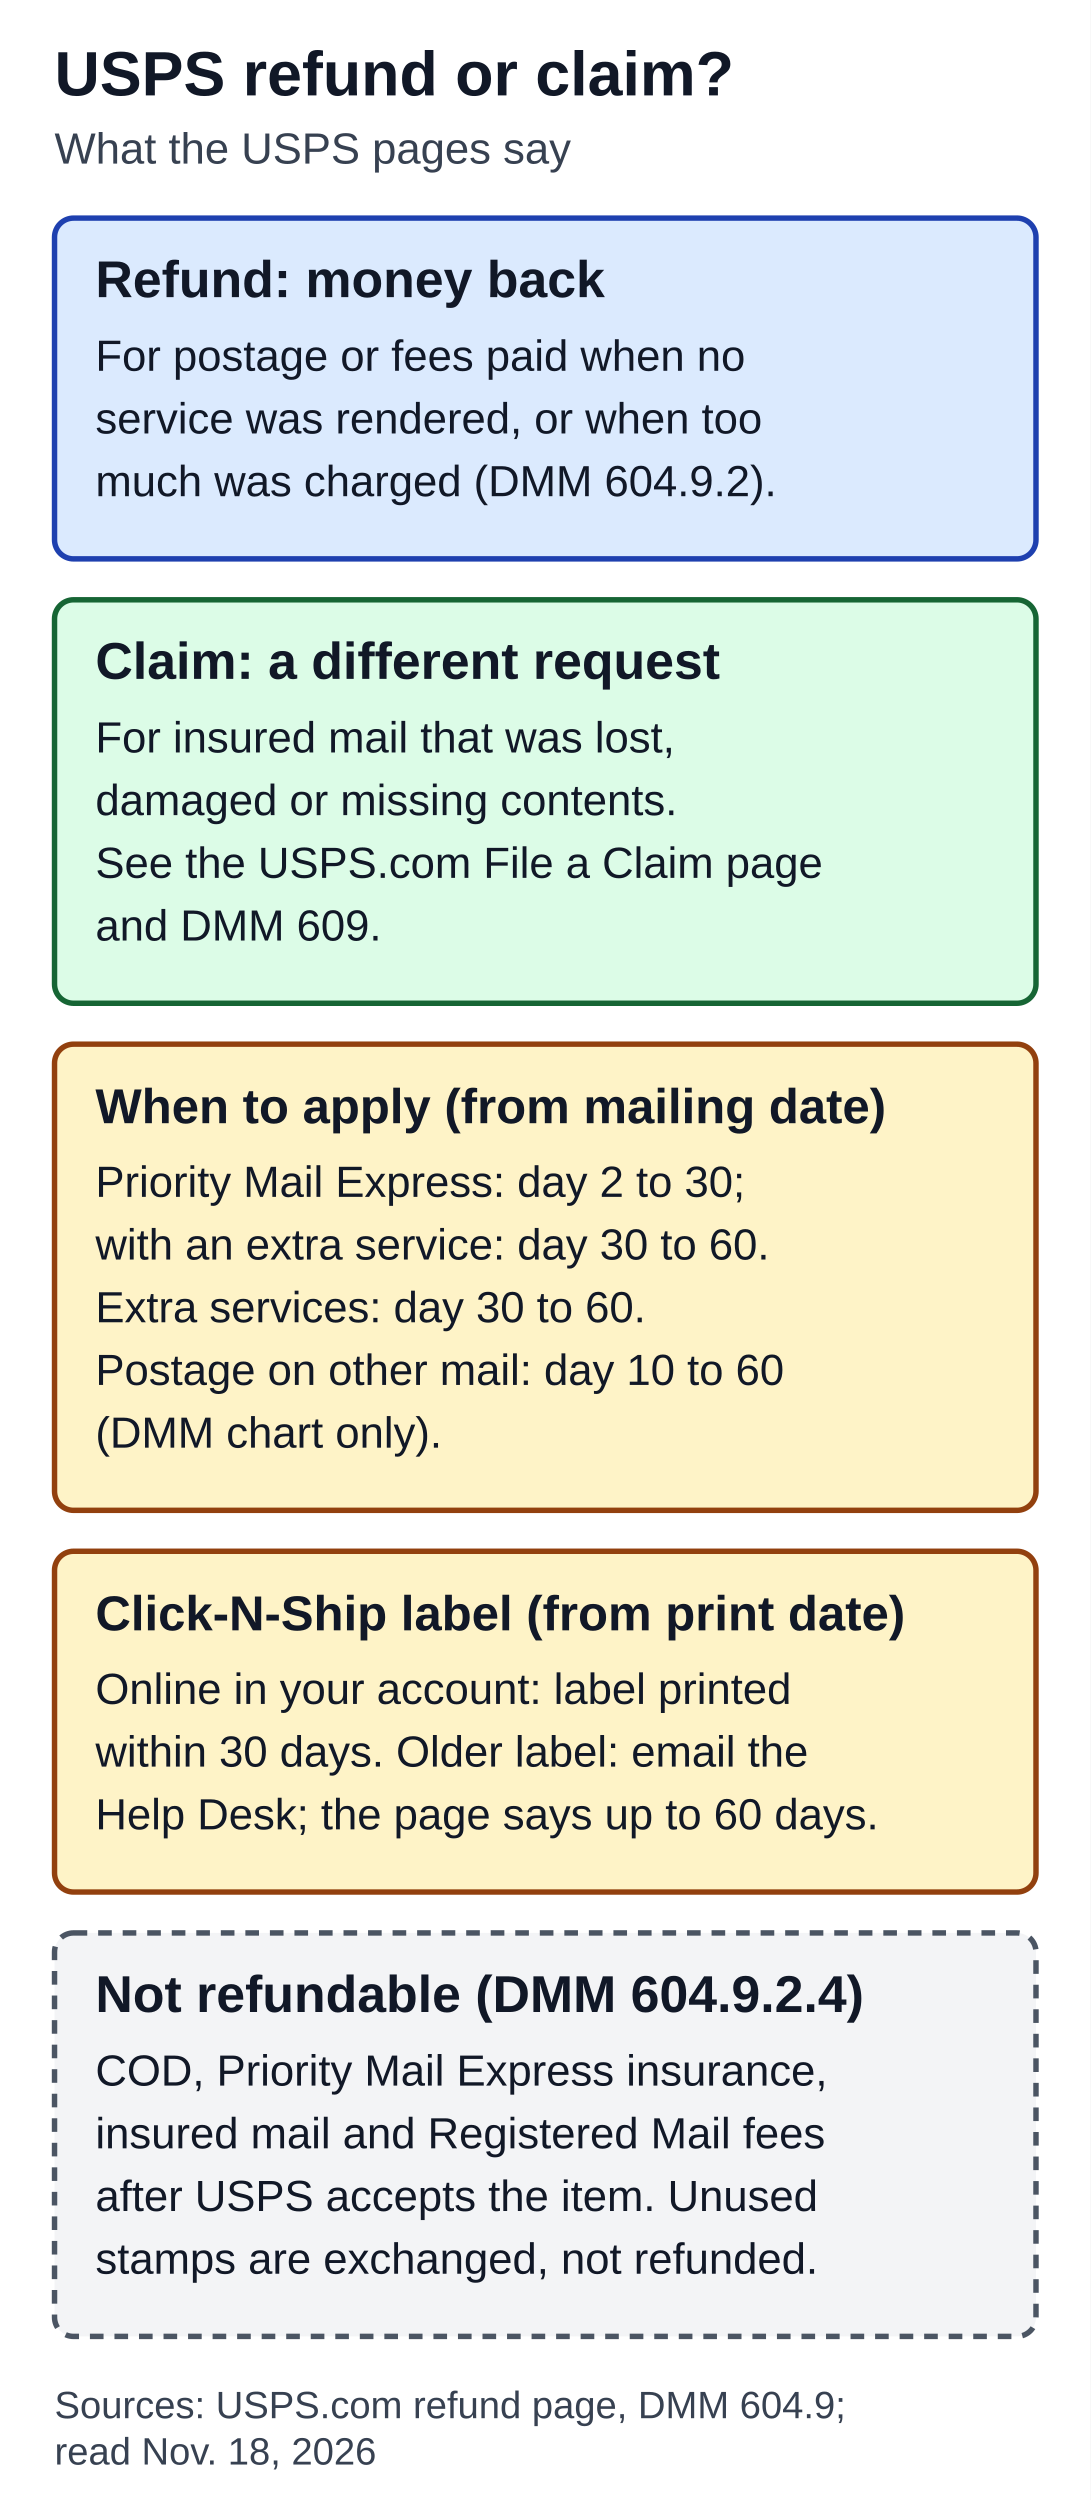
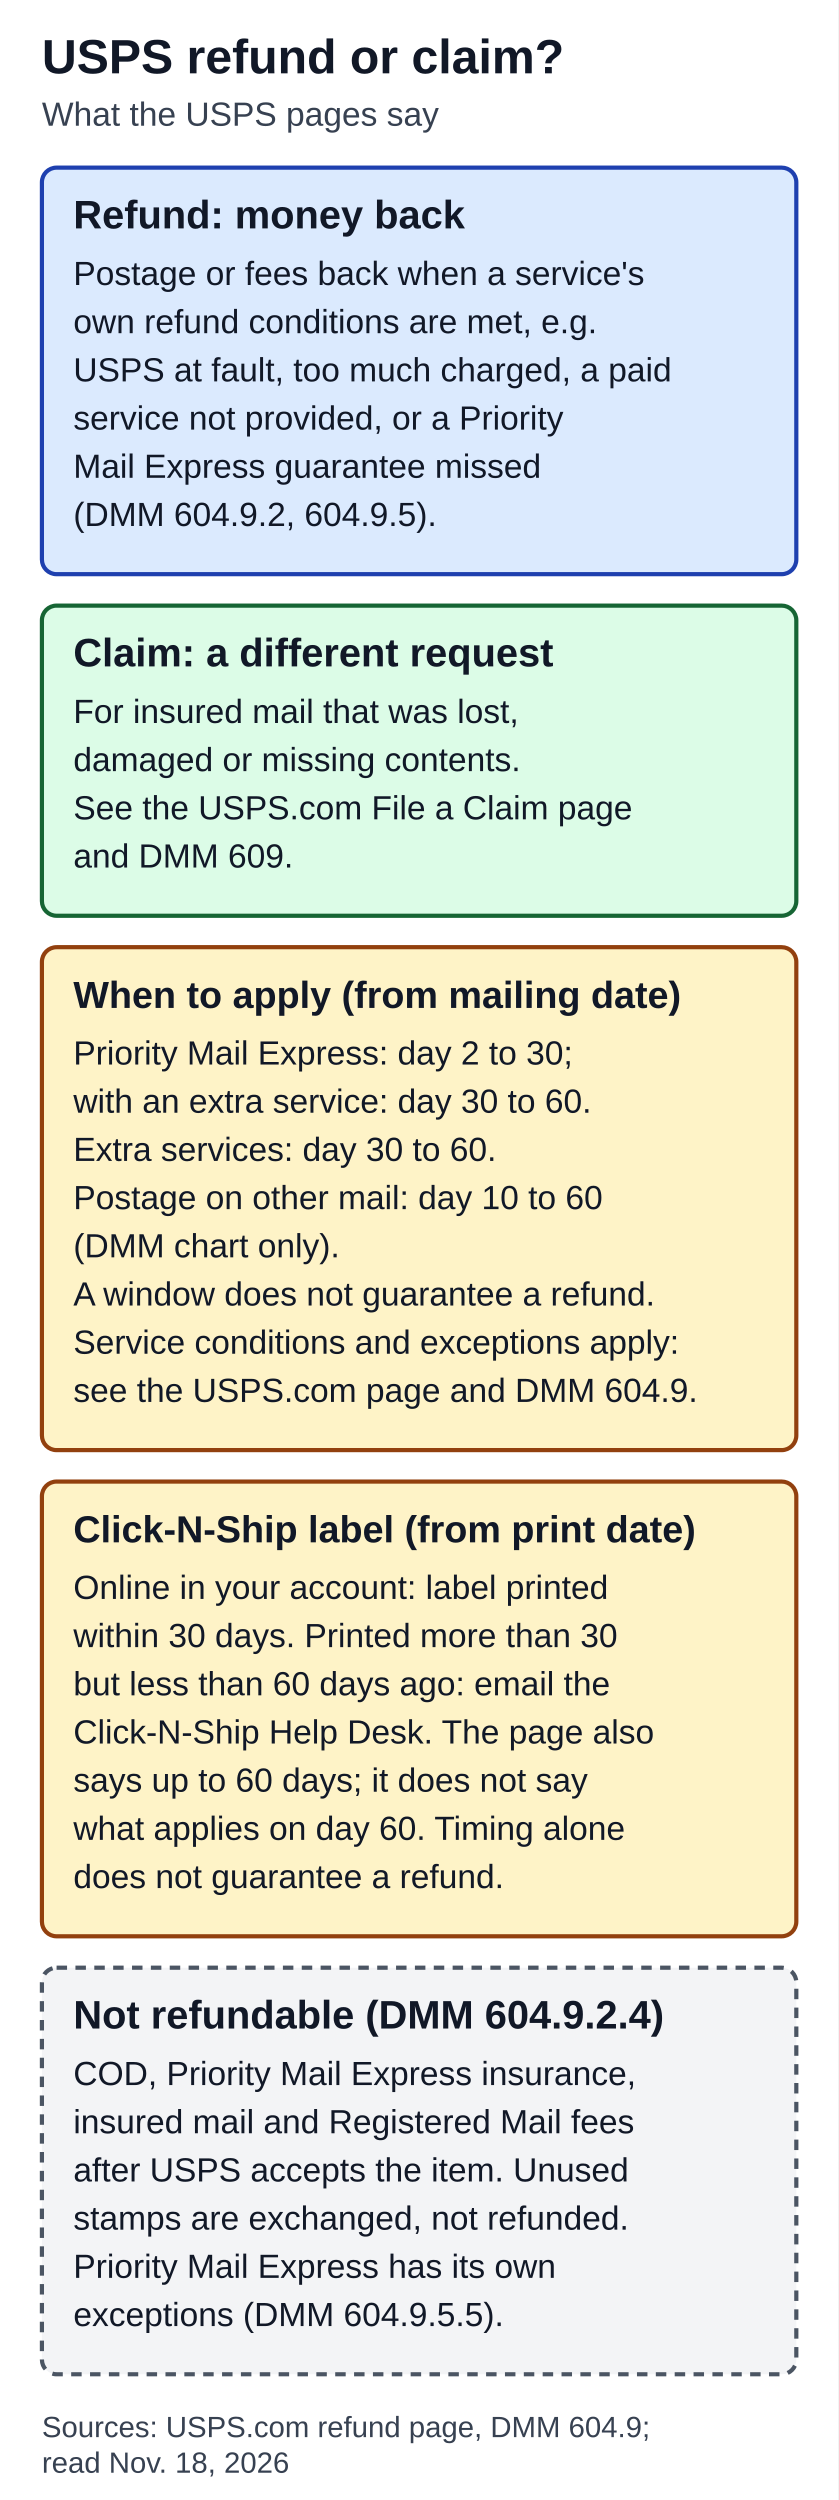
- <svg xmlns="http://www.w3.org/2000/svg" width="800" height="1834" viewBox="0 0 800 1834" font-family="Liberation Sans, Arial, Helvetica, sans-serif">
-   <rect width="800" height="1834" fill="#ffffff" />
+ <svg xmlns="http://www.w3.org/2000/svg" width="800" height="2386" viewBox="0 0 800 2386" font-family="Liberation Sans, Arial, Helvetica, sans-serif">
+   <rect width="800" height="2386" fill="#ffffff" />
  <text x="40" y="70" font-size="46" font-weight="bold" fill="#111827" text-anchor="start">USPS refund or claim?</text>
  <text x="40" y="120" font-size="32" fill="#374151" text-anchor="start">What the USPS pages say</text>
-   <rect x="40" y="160" width="720" height="250" rx="14" fill="#dbeafe" stroke="#1e40af" stroke-width="4" />
+   <rect x="40" y="160" width="720" height="388" rx="14" fill="#dbeafe" stroke="#1e40af" stroke-width="4" />
  <text x="70" y="218" font-size="38" font-weight="bold" fill="#111827" text-anchor="start">Refund: money back</text>
-   <text x="70" y="272" font-size="32" fill="#111827" text-anchor="start">For postage or fees paid when no</text>
-   <text x="70" y="318" font-size="32" fill="#111827" text-anchor="start">service was rendered, or when too</text>
-   <text x="70" y="364" font-size="32" fill="#111827" text-anchor="start">much was charged (DMM 604.9.2).</text>
-   <rect x="40" y="440" width="720" height="296" rx="14" fill="#dcfce7" stroke="#166534" stroke-width="4" />
-   <text x="70" y="498" font-size="38" font-weight="bold" fill="#111827" text-anchor="start">Claim: a different request</text>
-   <text x="70" y="552" font-size="32" fill="#111827" text-anchor="start">For insured mail that was lost,</text>
-   <text x="70" y="598" font-size="32" fill="#111827" text-anchor="start">damaged or missing contents.</text>
-   <text x="70" y="644" font-size="32" fill="#111827" text-anchor="start">See the USPS.com File a Claim page</text>
-   <text x="70" y="690" font-size="32" fill="#111827" text-anchor="start">and DMM 609.</text>
-   <rect x="40" y="766" width="720" height="342" rx="14" fill="#fef3c7" stroke="#92400e" stroke-width="4" />
-   <text x="70" y="824" font-size="36" font-weight="bold" fill="#111827" text-anchor="start">When to apply (from mailing date)</text>
-   <text x="70" y="878" font-size="32" fill="#111827" text-anchor="start">Priority Mail Express: day 2 to 30;</text>
-   <text x="70" y="924" font-size="32" fill="#111827" text-anchor="start">with an extra service: day 30 to 60.</text>
-   <text x="70" y="970" font-size="32" fill="#111827" text-anchor="start">Extra services: day 30 to 60.</text>
-   <text x="70" y="1016" font-size="32" fill="#111827" text-anchor="start">Postage on other mail: day 10 to 60</text>
-   <text x="70" y="1062" font-size="32" fill="#111827" text-anchor="start">(DMM chart only).</text>
-   <rect x="40" y="1138" width="720" height="250" rx="14" fill="#fef3c7" stroke="#92400e" stroke-width="4" />
-   <text x="70" y="1196" font-size="36" font-weight="bold" fill="#111827" text-anchor="start">Click-N-Ship label (from print date)</text>
-   <text x="70" y="1250" font-size="32" fill="#111827" text-anchor="start">Online in your account: label printed</text>
-   <text x="70" y="1296" font-size="32" fill="#111827" text-anchor="start">within 30 days. Older label: email the</text>
-   <text x="70" y="1342" font-size="32" fill="#111827" text-anchor="start">Help Desk; the page says up to 60 days.</text>
-   <rect x="40" y="1418" width="720" height="296" rx="14" fill="#f3f4f6" stroke="#4b5563" stroke-width="4" stroke-dasharray="10 8" />
-   <text x="70" y="1476" font-size="38" font-weight="bold" fill="#111827" text-anchor="start">Not refundable (DMM 604.9.2.4)</text>
-   <text x="70" y="1530" font-size="32" fill="#111827" text-anchor="start">COD, Priority Mail Express insurance,</text>
-   <text x="70" y="1576" font-size="32" fill="#111827" text-anchor="start">insured mail and Registered Mail fees</text>
-   <text x="70" y="1622" font-size="32" fill="#111827" text-anchor="start">after USPS accepts the item. Unused</text>
-   <text x="70" y="1668" font-size="32" fill="#111827" text-anchor="start">stamps are exchanged, not refunded.</text>
-   <text x="40" y="1774" font-size="28" fill="#374151" text-anchor="start">Sources: USPS.com refund page, DMM 604.9;</text>
-   <text x="40" y="1808" font-size="28" fill="#374151" text-anchor="start">read Nov. 18, 2026</text>
+   <text x="70" y="272" font-size="32" fill="#111827" text-anchor="start">Postage or fees back when a service's</text>
+   <text x="70" y="318" font-size="32" fill="#111827" text-anchor="start">own refund conditions are met, e.g.</text>
+   <text x="70" y="364" font-size="32" fill="#111827" text-anchor="start">USPS at fault, too much charged, a paid</text>
+   <text x="70" y="410" font-size="32" fill="#111827" text-anchor="start">service not provided, or a Priority</text>
+   <text x="70" y="456" font-size="32" fill="#111827" text-anchor="start">Mail Express guarantee missed</text>
+   <text x="70" y="502" font-size="32" fill="#111827" text-anchor="start">(DMM 604.9.2, 604.9.5).</text>
+   <rect x="40" y="578" width="720" height="296" rx="14" fill="#dcfce7" stroke="#166534" stroke-width="4" />
+   <text x="70" y="636" font-size="38" font-weight="bold" fill="#111827" text-anchor="start">Claim: a different request</text>
+   <text x="70" y="690" font-size="32" fill="#111827" text-anchor="start">For insured mail that was lost,</text>
+   <text x="70" y="736" font-size="32" fill="#111827" text-anchor="start">damaged or missing contents.</text>
+   <text x="70" y="782" font-size="32" fill="#111827" text-anchor="start">See the USPS.com File a Claim page</text>
+   <text x="70" y="828" font-size="32" fill="#111827" text-anchor="start">and DMM 609.</text>
+   <rect x="40" y="904" width="720" height="480" rx="14" fill="#fef3c7" stroke="#92400e" stroke-width="4" />
+   <text x="70" y="962" font-size="36" font-weight="bold" fill="#111827" text-anchor="start">When to apply (from mailing date)</text>
+   <text x="70" y="1016" font-size="32" fill="#111827" text-anchor="start">Priority Mail Express: day 2 to 30;</text>
+   <text x="70" y="1062" font-size="32" fill="#111827" text-anchor="start">with an extra service: day 30 to 60.</text>
+   <text x="70" y="1108" font-size="32" fill="#111827" text-anchor="start">Extra services: day 30 to 60.</text>
+   <text x="70" y="1154" font-size="32" fill="#111827" text-anchor="start">Postage on other mail: day 10 to 60</text>
+   <text x="70" y="1200" font-size="32" fill="#111827" text-anchor="start">(DMM chart only).</text>
+   <text x="70" y="1246" font-size="32" fill="#111827" text-anchor="start">A window does not guarantee a refund.</text>
+   <text x="70" y="1292" font-size="32" fill="#111827" text-anchor="start">Service conditions and exceptions apply:</text>
+   <text x="70" y="1338" font-size="32" fill="#111827" text-anchor="start">see the USPS.com page and DMM 604.9.</text>
+   <rect x="40" y="1414" width="720" height="434" rx="14" fill="#fef3c7" stroke="#92400e" stroke-width="4" />
+   <text x="70" y="1472" font-size="36" font-weight="bold" fill="#111827" text-anchor="start">Click-N-Ship label (from print date)</text>
+   <text x="70" y="1526" font-size="32" fill="#111827" text-anchor="start">Online in your account: label printed</text>
+   <text x="70" y="1572" font-size="32" fill="#111827" text-anchor="start">within 30 days. Printed more than 30</text>
+   <text x="70" y="1618" font-size="32" fill="#111827" text-anchor="start">but less than 60 days ago: email the</text>
+   <text x="70" y="1664" font-size="32" fill="#111827" text-anchor="start">Click-N-Ship Help Desk. The page also</text>
+   <text x="70" y="1710" font-size="32" fill="#111827" text-anchor="start">says up to 60 days; it does not say</text>
+   <text x="70" y="1756" font-size="32" fill="#111827" text-anchor="start">what applies on day 60. Timing alone</text>
+   <text x="70" y="1802" font-size="32" fill="#111827" text-anchor="start">does not guarantee a refund.</text>
+   <rect x="40" y="1878" width="720" height="388" rx="14" fill="#f3f4f6" stroke="#4b5563" stroke-width="4" stroke-dasharray="10 8" />
+   <text x="70" y="1936" font-size="38" font-weight="bold" fill="#111827" text-anchor="start">Not refundable (DMM 604.9.2.4)</text>
+   <text x="70" y="1990" font-size="32" fill="#111827" text-anchor="start">COD, Priority Mail Express insurance,</text>
+   <text x="70" y="2036" font-size="32" fill="#111827" text-anchor="start">insured mail and Registered Mail fees</text>
+   <text x="70" y="2082" font-size="32" fill="#111827" text-anchor="start">after USPS accepts the item. Unused</text>
+   <text x="70" y="2128" font-size="32" fill="#111827" text-anchor="start">stamps are exchanged, not refunded.</text>
+   <text x="70" y="2174" font-size="32" fill="#111827" text-anchor="start">Priority Mail Express has its own</text>
+   <text x="70" y="2220" font-size="32" fill="#111827" text-anchor="start">exceptions (DMM 604.9.5.5).</text>
+   <text x="40" y="2326" font-size="28" fill="#374151" text-anchor="start">Sources: USPS.com refund page, DMM 604.9;</text>
+   <text x="40" y="2360" font-size="28" fill="#374151" text-anchor="start">read Nov. 18, 2026</text>
</svg>
